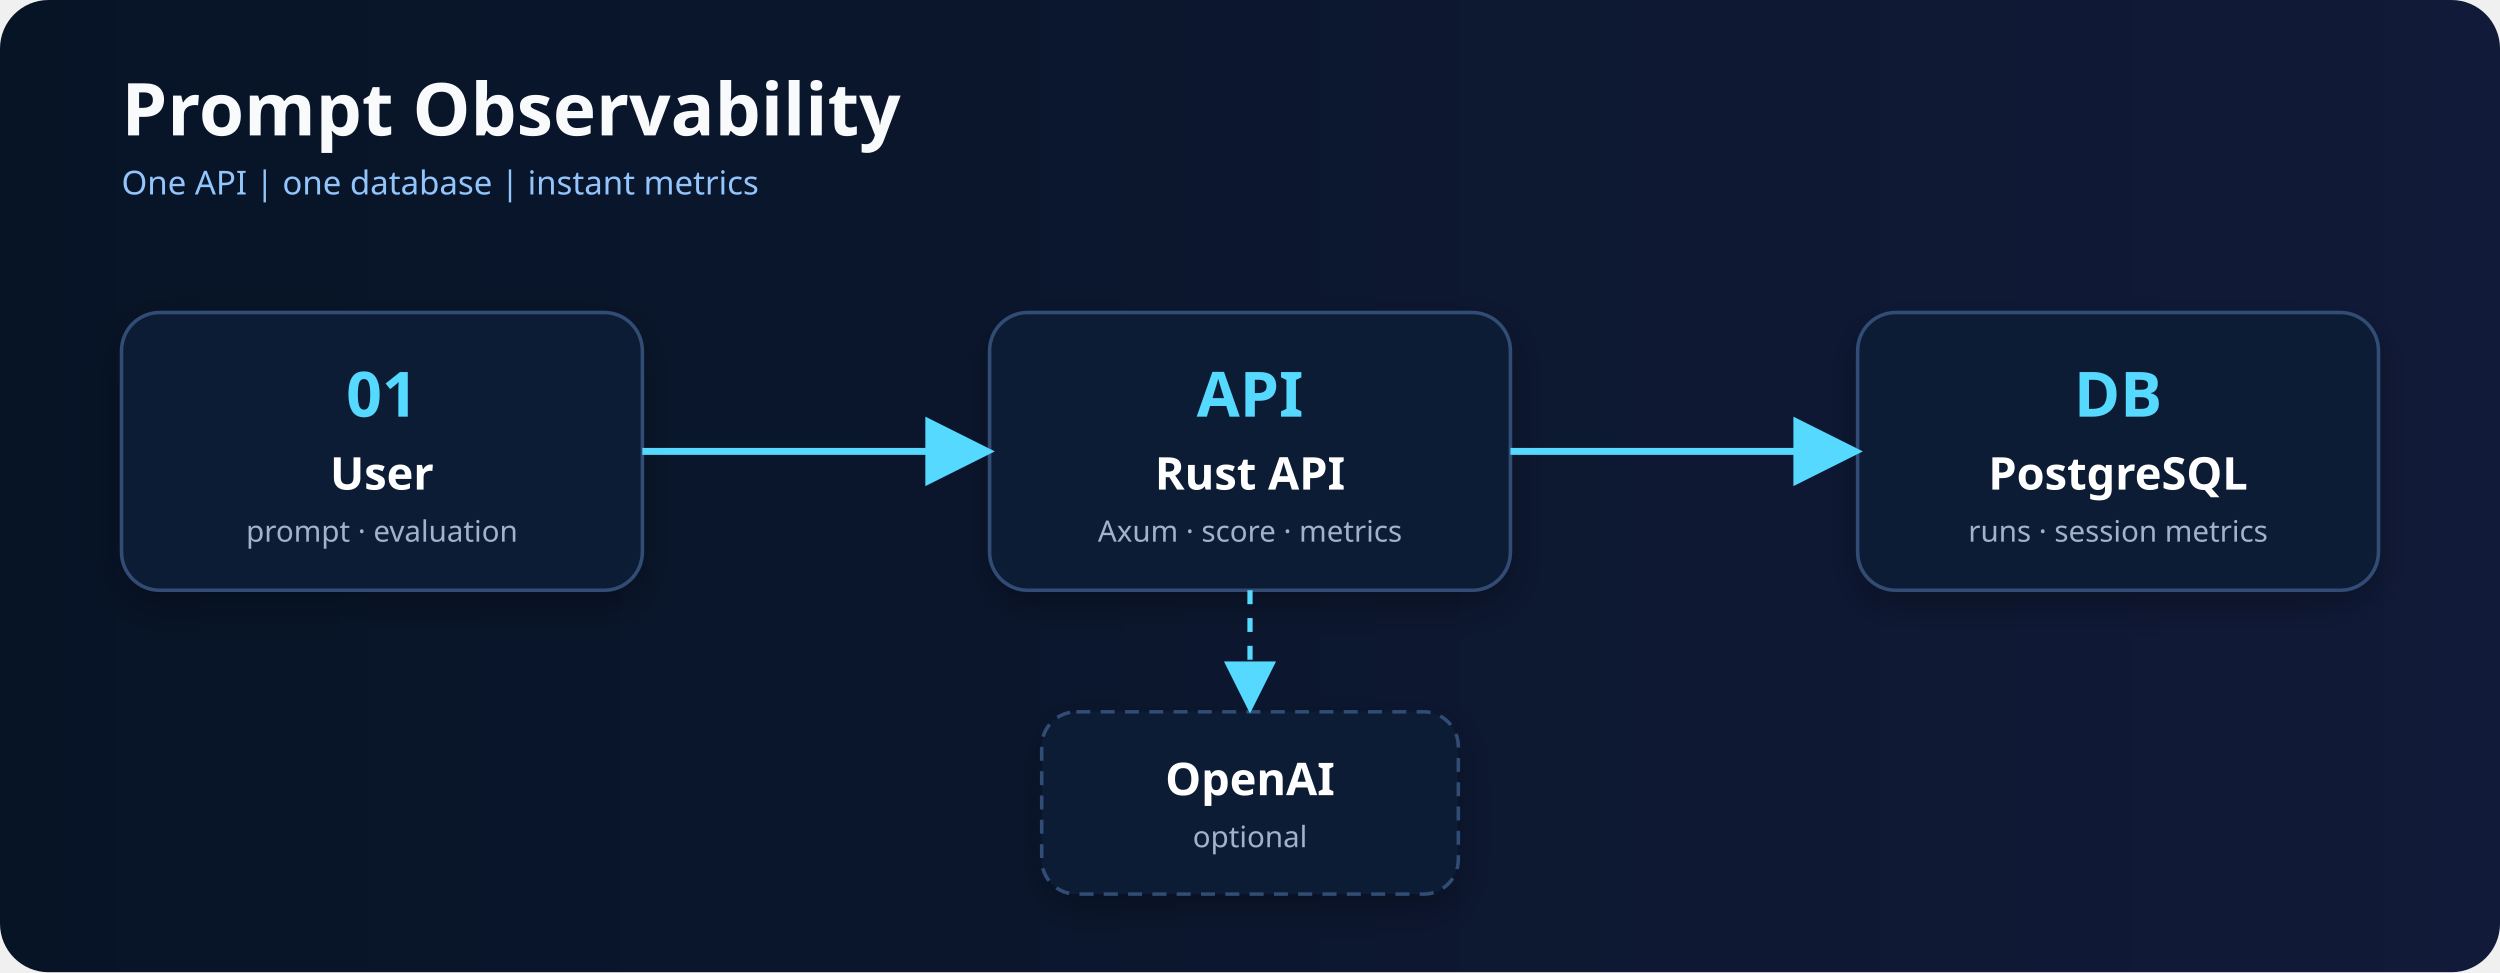
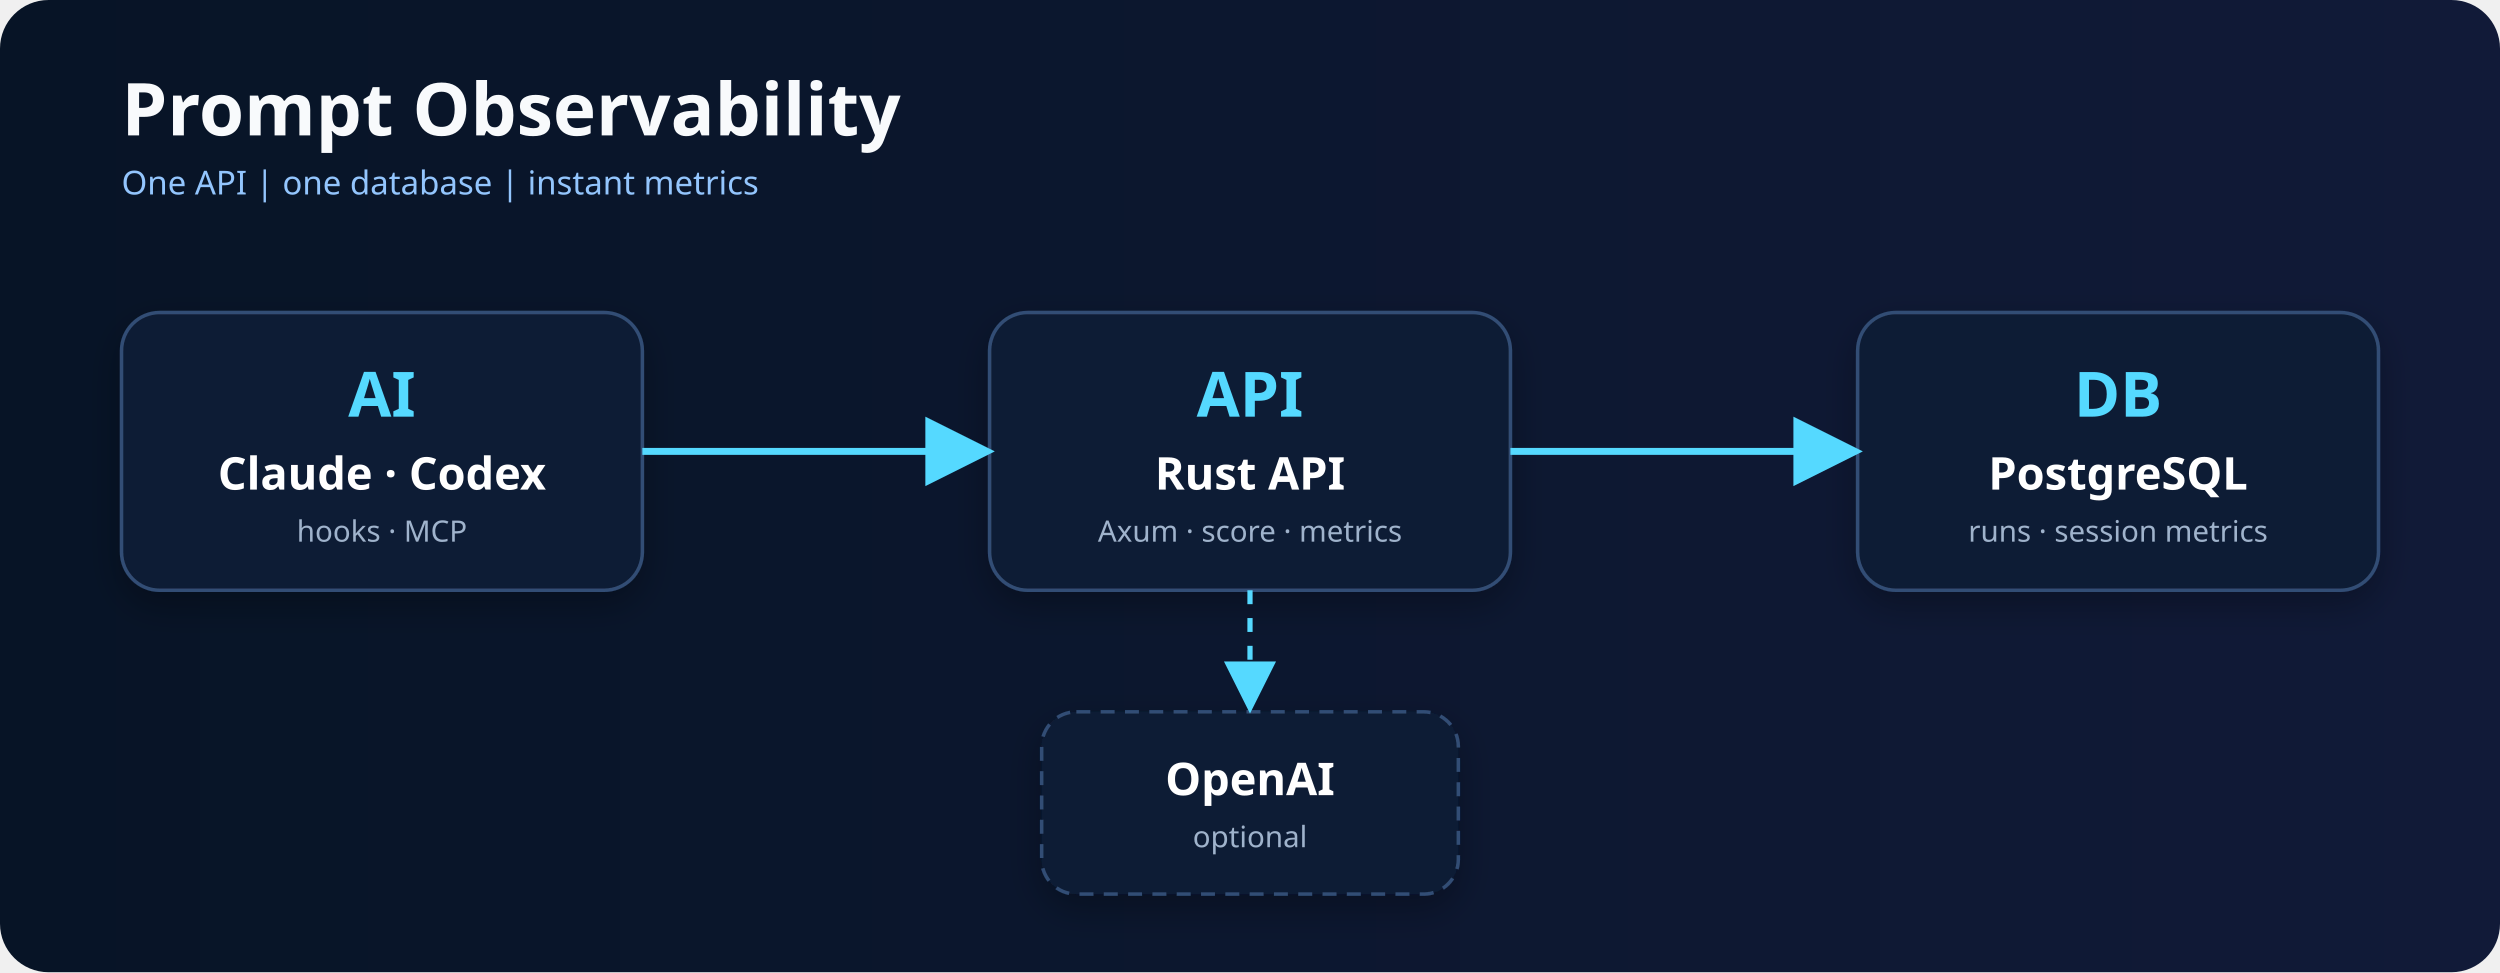
<svg xmlns="http://www.w3.org/2000/svg" width="1440" height="560" viewBox="0 0 1440 560" role="img" aria-labelledby="title desc">
  <defs>
    <linearGradient id="bg" x1="0" x2="1">
      <stop stop-color="#071426" />
      <stop offset="1" stop-color="#111a38" />
    </linearGradient>
    <filter id="shadow">
      <feDropShadow dx="0" dy="8" stdDeviation="10" flood-opacity=".28" />
    </filter>
    <marker id="arrow" markerWidth="10" markerHeight="10" refX="8" refY="5" orient="auto">
      <path d="M0 0L10 5 0 10z" fill="#55d9ff" />
    </marker>
    <style>
      .title{font:700 42px system-ui;fill:#f8fafc}.sub{font:500 19px system-ui;fill:#93c5fd}.card{fill:#101d35;stroke:#334e75;stroke-width:2}.name{font:700 26px system-ui;fill:#fff}.hint{font:500 17px system-ui;fill:#9fb3cc}.icon{font:700 36px system-ui;fill:#55d9ff}.line{fill:none;stroke:#55d9ff;stroke-width:4;marker-end:url(#arrow)}.dash{fill:none;stroke:#55d9ff;stroke-width:3;stroke-dasharray:8 8;marker-end:url(#arrow)}
    </style>
  </defs>
  <rect width="1440" height="560" rx="28" fill="url(#bg)" />
  <text x="70" y="78" class="title">Prompt Observability</text>
  <text x="70" y="112" class="sub">One API | one database | instant metrics</text>
  <g filter="url(#shadow)">
    <g transform="translate(70 180)">
      <rect class="card" width="300" height="160" rx="22" />
-       <text x="150" y="60" text-anchor="middle" class="icon">01</text>
-       <text x="150" y="102" text-anchor="middle" class="name">User</text>
-       <text x="150" y="132" text-anchor="middle" class="hint">prompt · evaluation</text>
+       <text x="150" y="60" text-anchor="middle" class="icon">AI</text>
+       <text x="150" y="102" text-anchor="middle" class="name">Claude · Codex</text>
+       <text x="150" y="132" text-anchor="middle" class="hint">hooks · MCP</text>
    </g>
    <g transform="translate(570 180)">
      <rect class="card" width="300" height="160" rx="22" />
      <text x="150" y="60" text-anchor="middle" class="icon">API</text>
      <text x="150" y="102" text-anchor="middle" class="name">Rust API</text>
      <text x="150" y="132" text-anchor="middle" class="hint">Axum · score · metrics</text>
    </g>
    <g transform="translate(1070 180)">
      <rect class="card" width="300" height="160" rx="22" stroke="#6ee7b7" />
      <text x="150" y="60" text-anchor="middle" class="icon" fill="#6ee7b7">DB</text>
      <text x="150" y="102" text-anchor="middle" class="name">PostgreSQL</text>
      <text x="150" y="132" text-anchor="middle" class="hint">runs · session metrics</text>
    </g>
    <g transform="translate(600 410)">
      <rect class="card" width="240" height="105" rx="20" stroke-dasharray="8 6" />
      <text x="120" y="48" text-anchor="middle" class="name">OpenAI</text>
      <text x="120" y="78" text-anchor="middle" class="hint">optional</text>
    </g>
  </g>
  <path class="line" d="M370 260H565" />
  <path class="line" d="M870 260H1065" />
  <path class="dash" d="M720 340V405" />
</svg>
